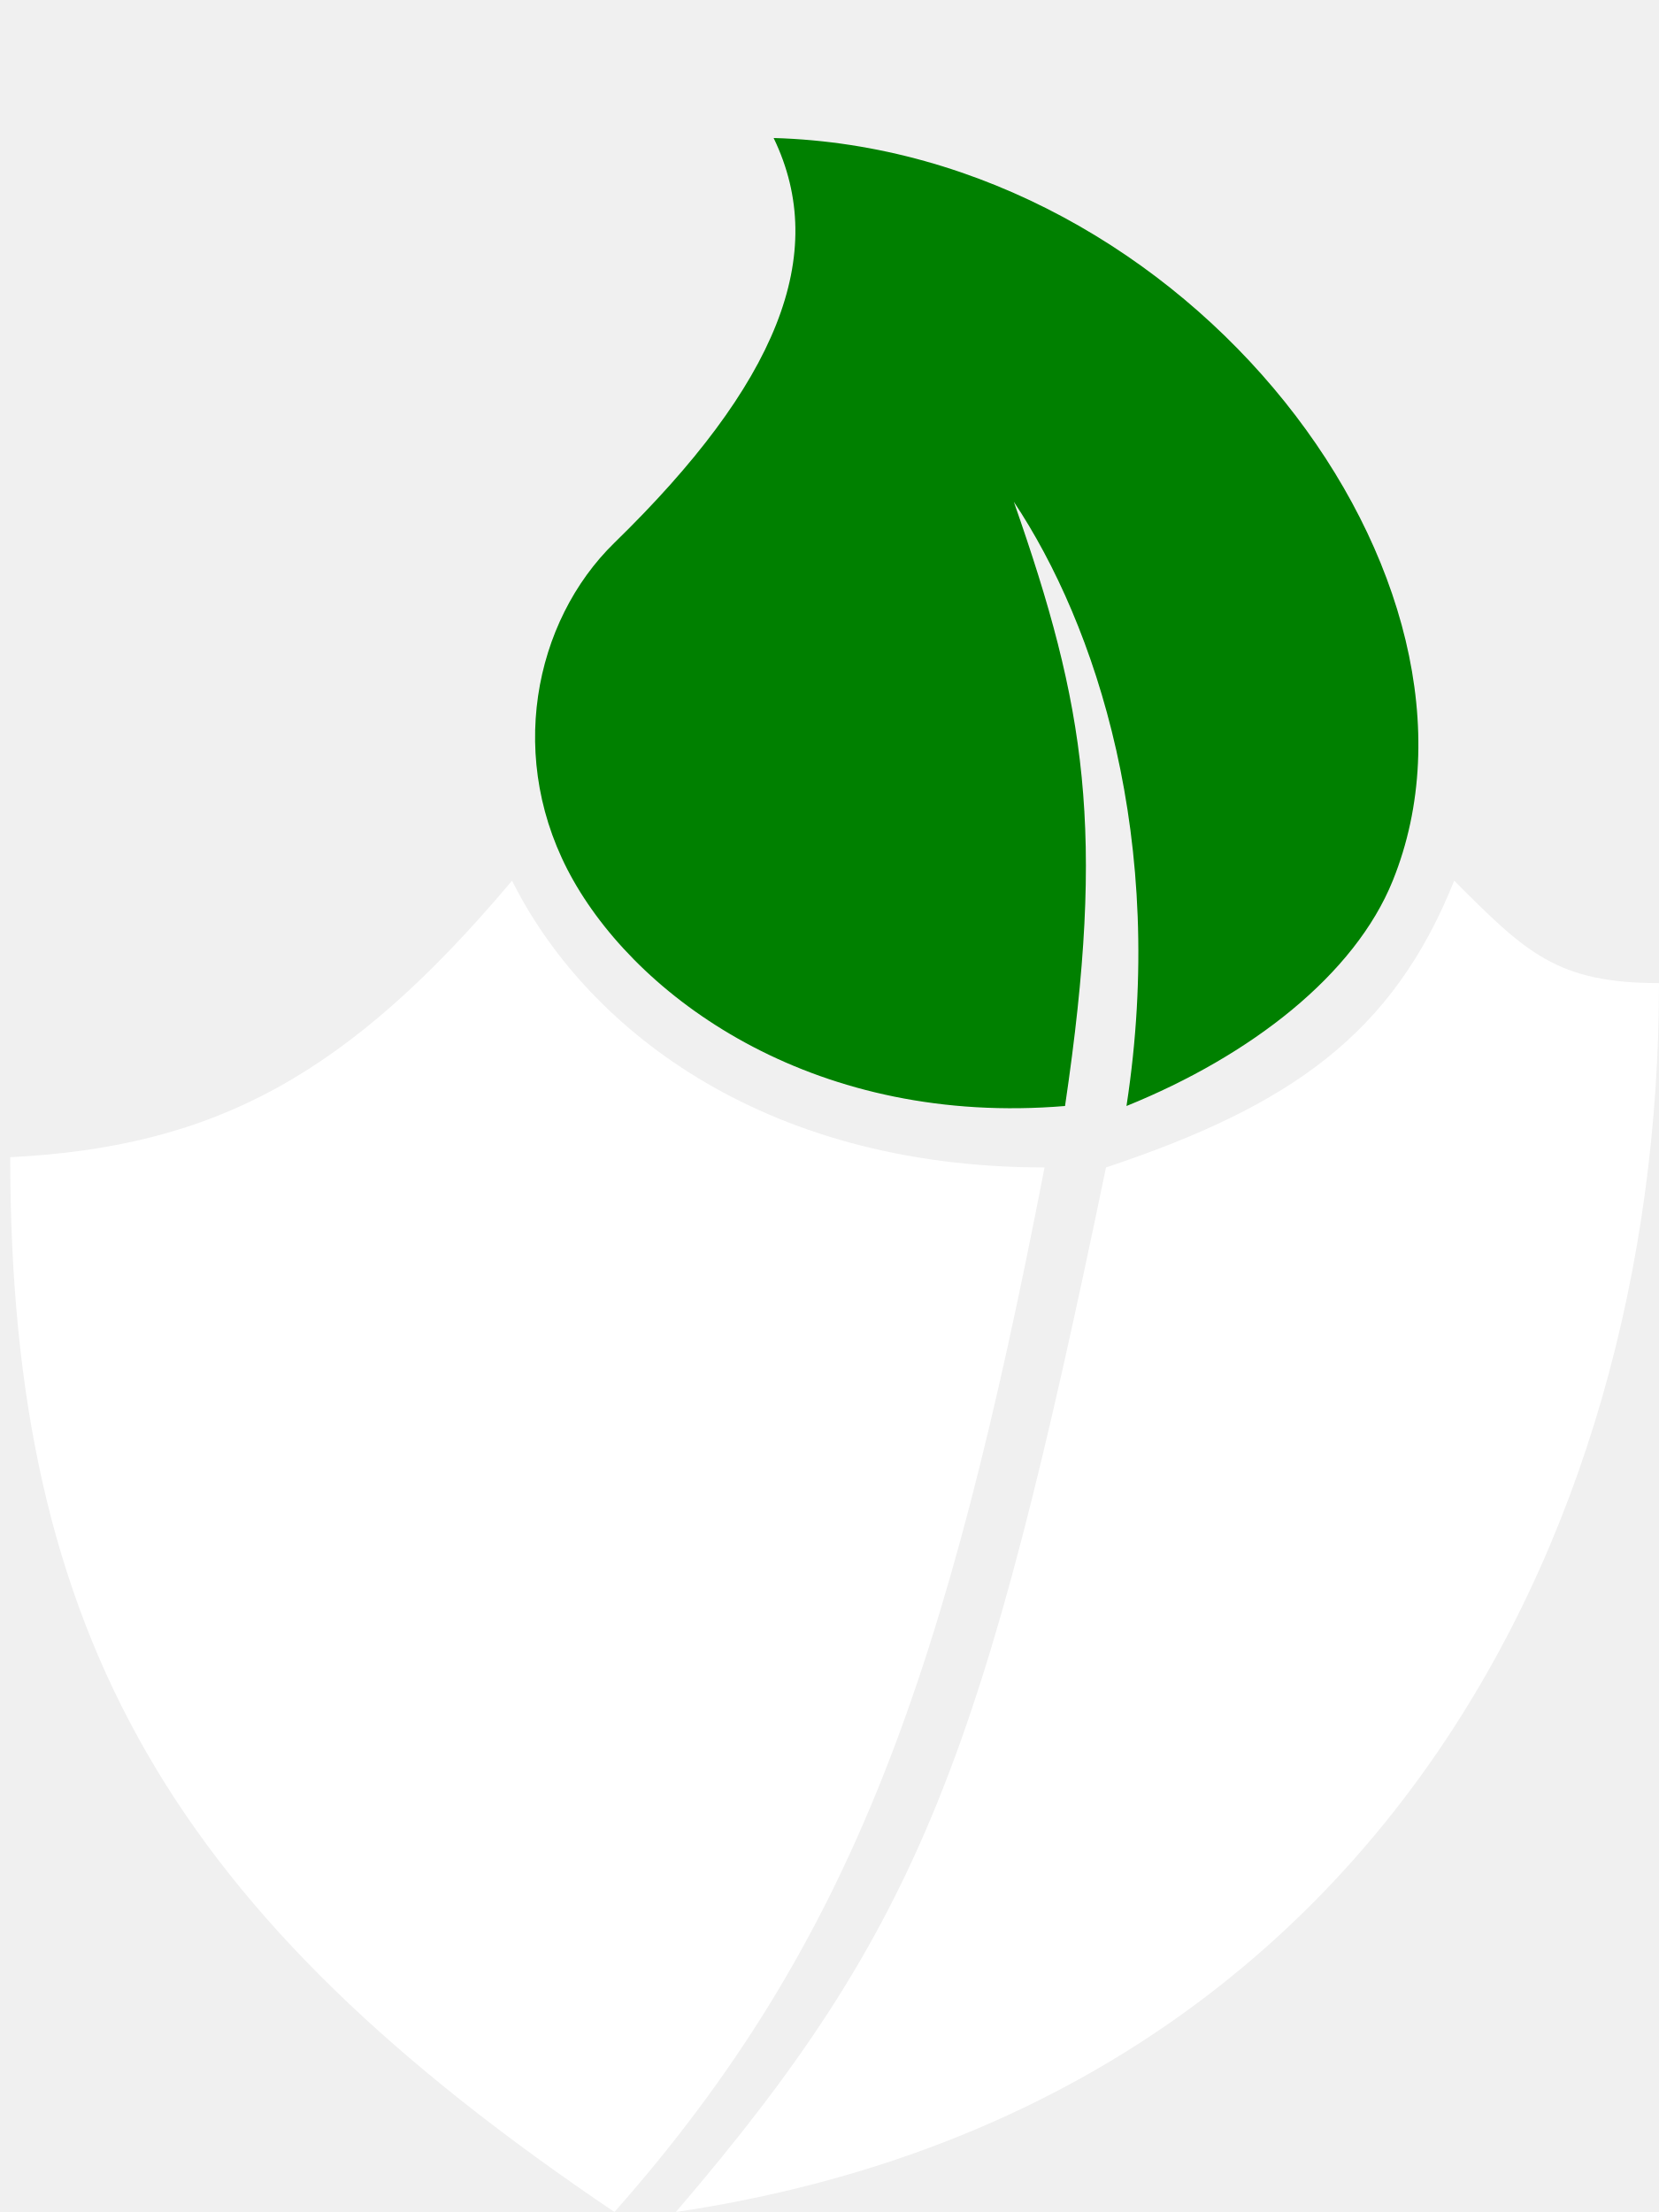
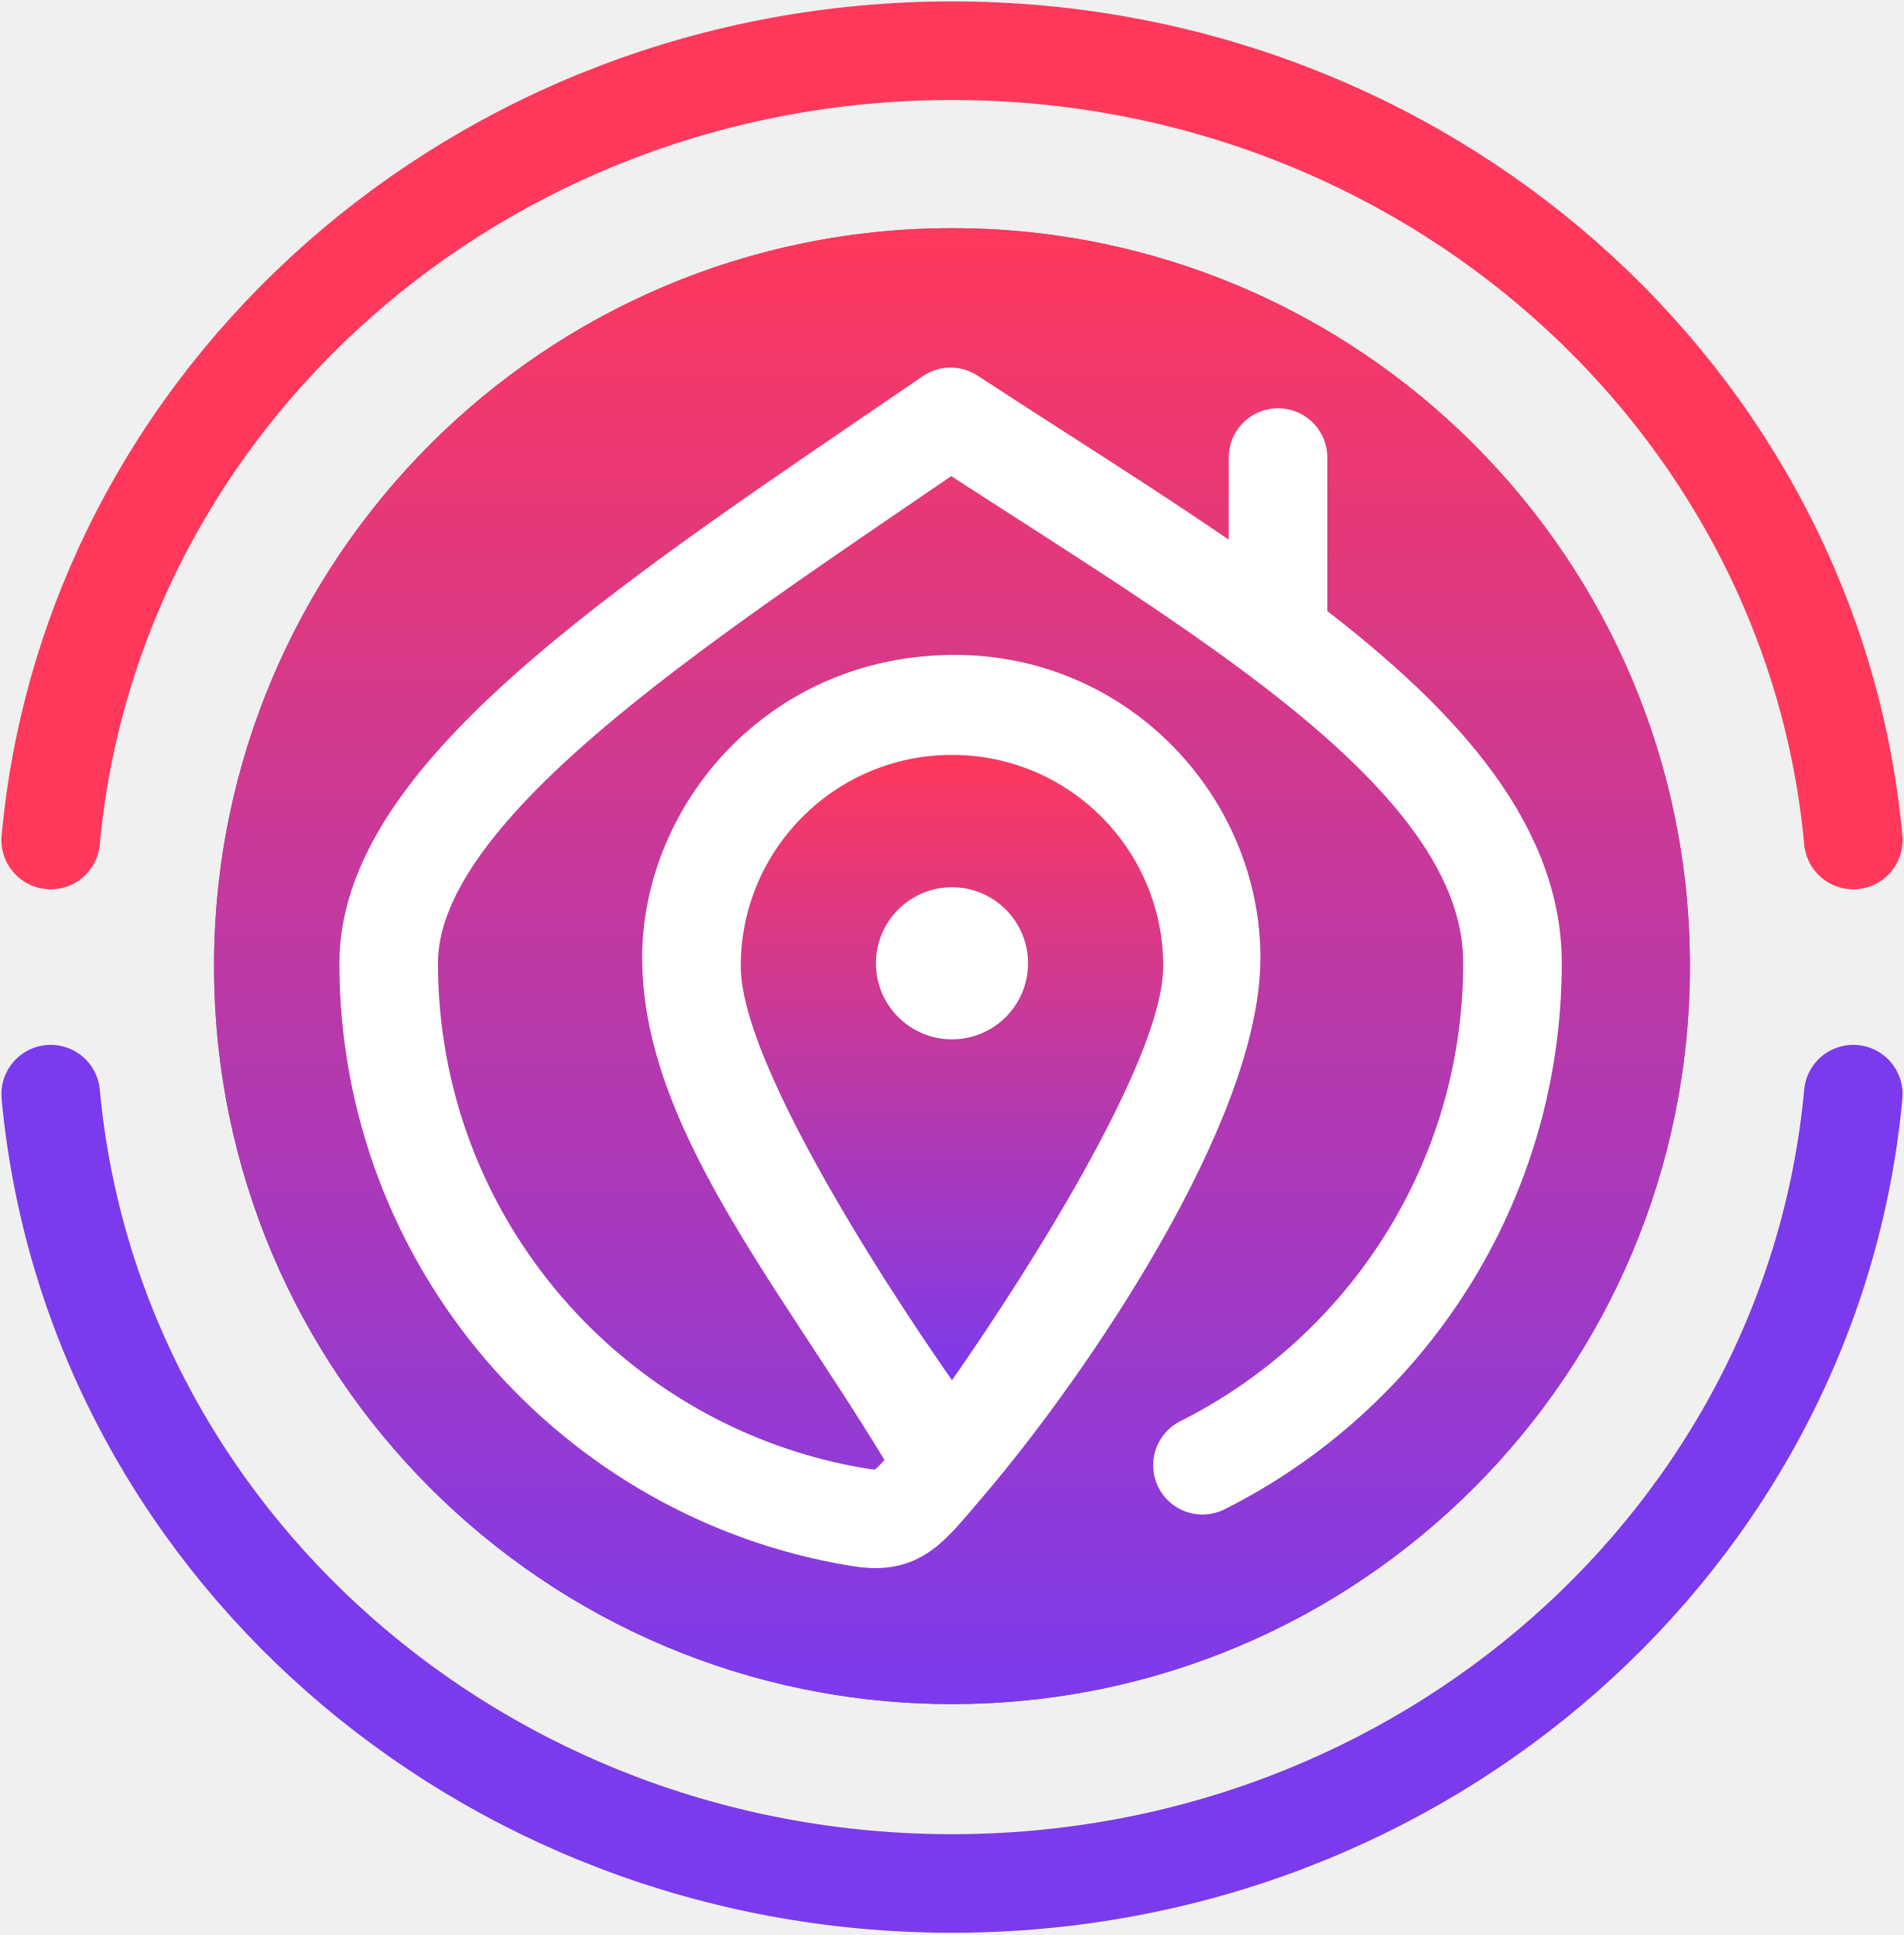
- <svg xmlns="http://www.w3.org/2000/svg" width="81" height="108" viewBox="0 0 81 108" fill="none">
-   <path d="M49.5 24.5C53.5 30.5 57 41 55 54C61.087 51.535 66.144 47.588 68 43C73.904 28.406 58.107 7.318 37.772 6.738C40.521 12.424 37.942 18.762 30 26.5C26.062 30.337 24.66 37.125 28 43C31.395 48.972 40 55 52 54C54 40.5 53 34.5 49.5 24.5Z" fill="green" />
-   <path d="M0.5 56.5C0.5 80 8.5 93.5 30 108C41.715 94.743 46.241 81.53 51 57C37 57 28.5 50 25 43C17 52.5 10.5 56 0.5 56.5Z" fill="white" />
-   <path d="M71 43C68 50.5 63 54 54 57C48.056 85.651 45 94 33 108C66.5 103 81 75.5 81 48C76 48 74.5 46.5 71 43Z" fill="white" />
+ <svg xmlns="http://www.w3.org/2000/svg" width="676" height="687" viewBox="0 0 676 687" fill="none">
+   <path d="M18 298.241C32.449 141.176 170.201 18 338 18C505.799 18 643.551 141.176 658 298.241" stroke="#FF385C" stroke-width="35" stroke-linecap="round" stroke-linejoin="round" />
+   <path d="M658 388.465C643.551 545.53 505.799 668.706 338 668.706C170.201 668.706 32.449 545.53 18 388.465" stroke="#7C3AED" stroke-width="35" stroke-linecap="round" />
+   <circle cx="338" cy="343.011" r="262" fill="url(#paint0_linear_39_32)" />
+   <circle cx="338" cy="343.011" r="262" fill="url(#paint1_linear_39_32)" />
+   <path d="M339 250.011C391.002 250.011 430 292.763 430 340.011C430 390.603 373.159 476.148 335.5 520.217C296.798 453.452 245.5 396.103 245.5 340.011C245.5 296.004 282 250.011 339 250.011Z" fill="white" />
+   <path d="M453.76 225.62C501.917 261.744 537 299.161 537 341.919C537 419.909 492.206 487.443 426.931 520.217M453.76 225.62C419.052 199.584 377.552 174.22 337.5 148.011C237.062 216.773 138 280.033 138 341.919C138 441.045 210.362 523.279 305.167 538.721C318.926 540.963 321.795 536.255 335.5 520.217M453.76 225.62V162.451M335.5 520.217C373.159 476.148 430 390.603 430 340.011C430 292.763 391.002 250.011 339 250.011C282 250.011 245.5 296.004 245.5 340.011C245.5 396.103 296.798 453.452 335.5 520.217Z" stroke="white" stroke-width="35" stroke-linecap="round" stroke-linejoin="round" />
+   <path d="M413 343.011C413 384.432 338 490.011 338 490.011C338 490.011 263 384.432 263 343.011C263 301.59 296.579 268.011 338 268.011C379.421 268.011 413 301.59 413 343.011Z" fill="url(#paint2_linear_39_32)" />
+   <circle cx="338" cy="342.011" r="27" fill="white" />
+   <defs>
+     <linearGradient id="paint0_linear_39_32" x1="338" y1="81.011" x2="338" y2="605.011" gradientUnits="userSpaceOnUse">
+       <stop stop-color="#FF385C" />
+       <stop offset="1" stop-color="#7C3AED" />
+     </linearGradient>
+     <linearGradient id="paint1_linear_39_32" x1="338" y1="81.011" x2="338" y2="605.011" gradientUnits="userSpaceOnUse">
+       <stop stop-color="#FF385C" />
+       <stop offset="1" stop-color="#7C3AED" />
+     </linearGradient>
+     <linearGradient id="paint2_linear_39_32" x1="338" y1="268.011" x2="338" y2="490.011" gradientUnits="userSpaceOnUse">
+       <stop stop-color="#FF385C" />
+       <stop offset="1" stop-color="#7C3AED" />
+     </linearGradient>
+   </defs>
</svg>
